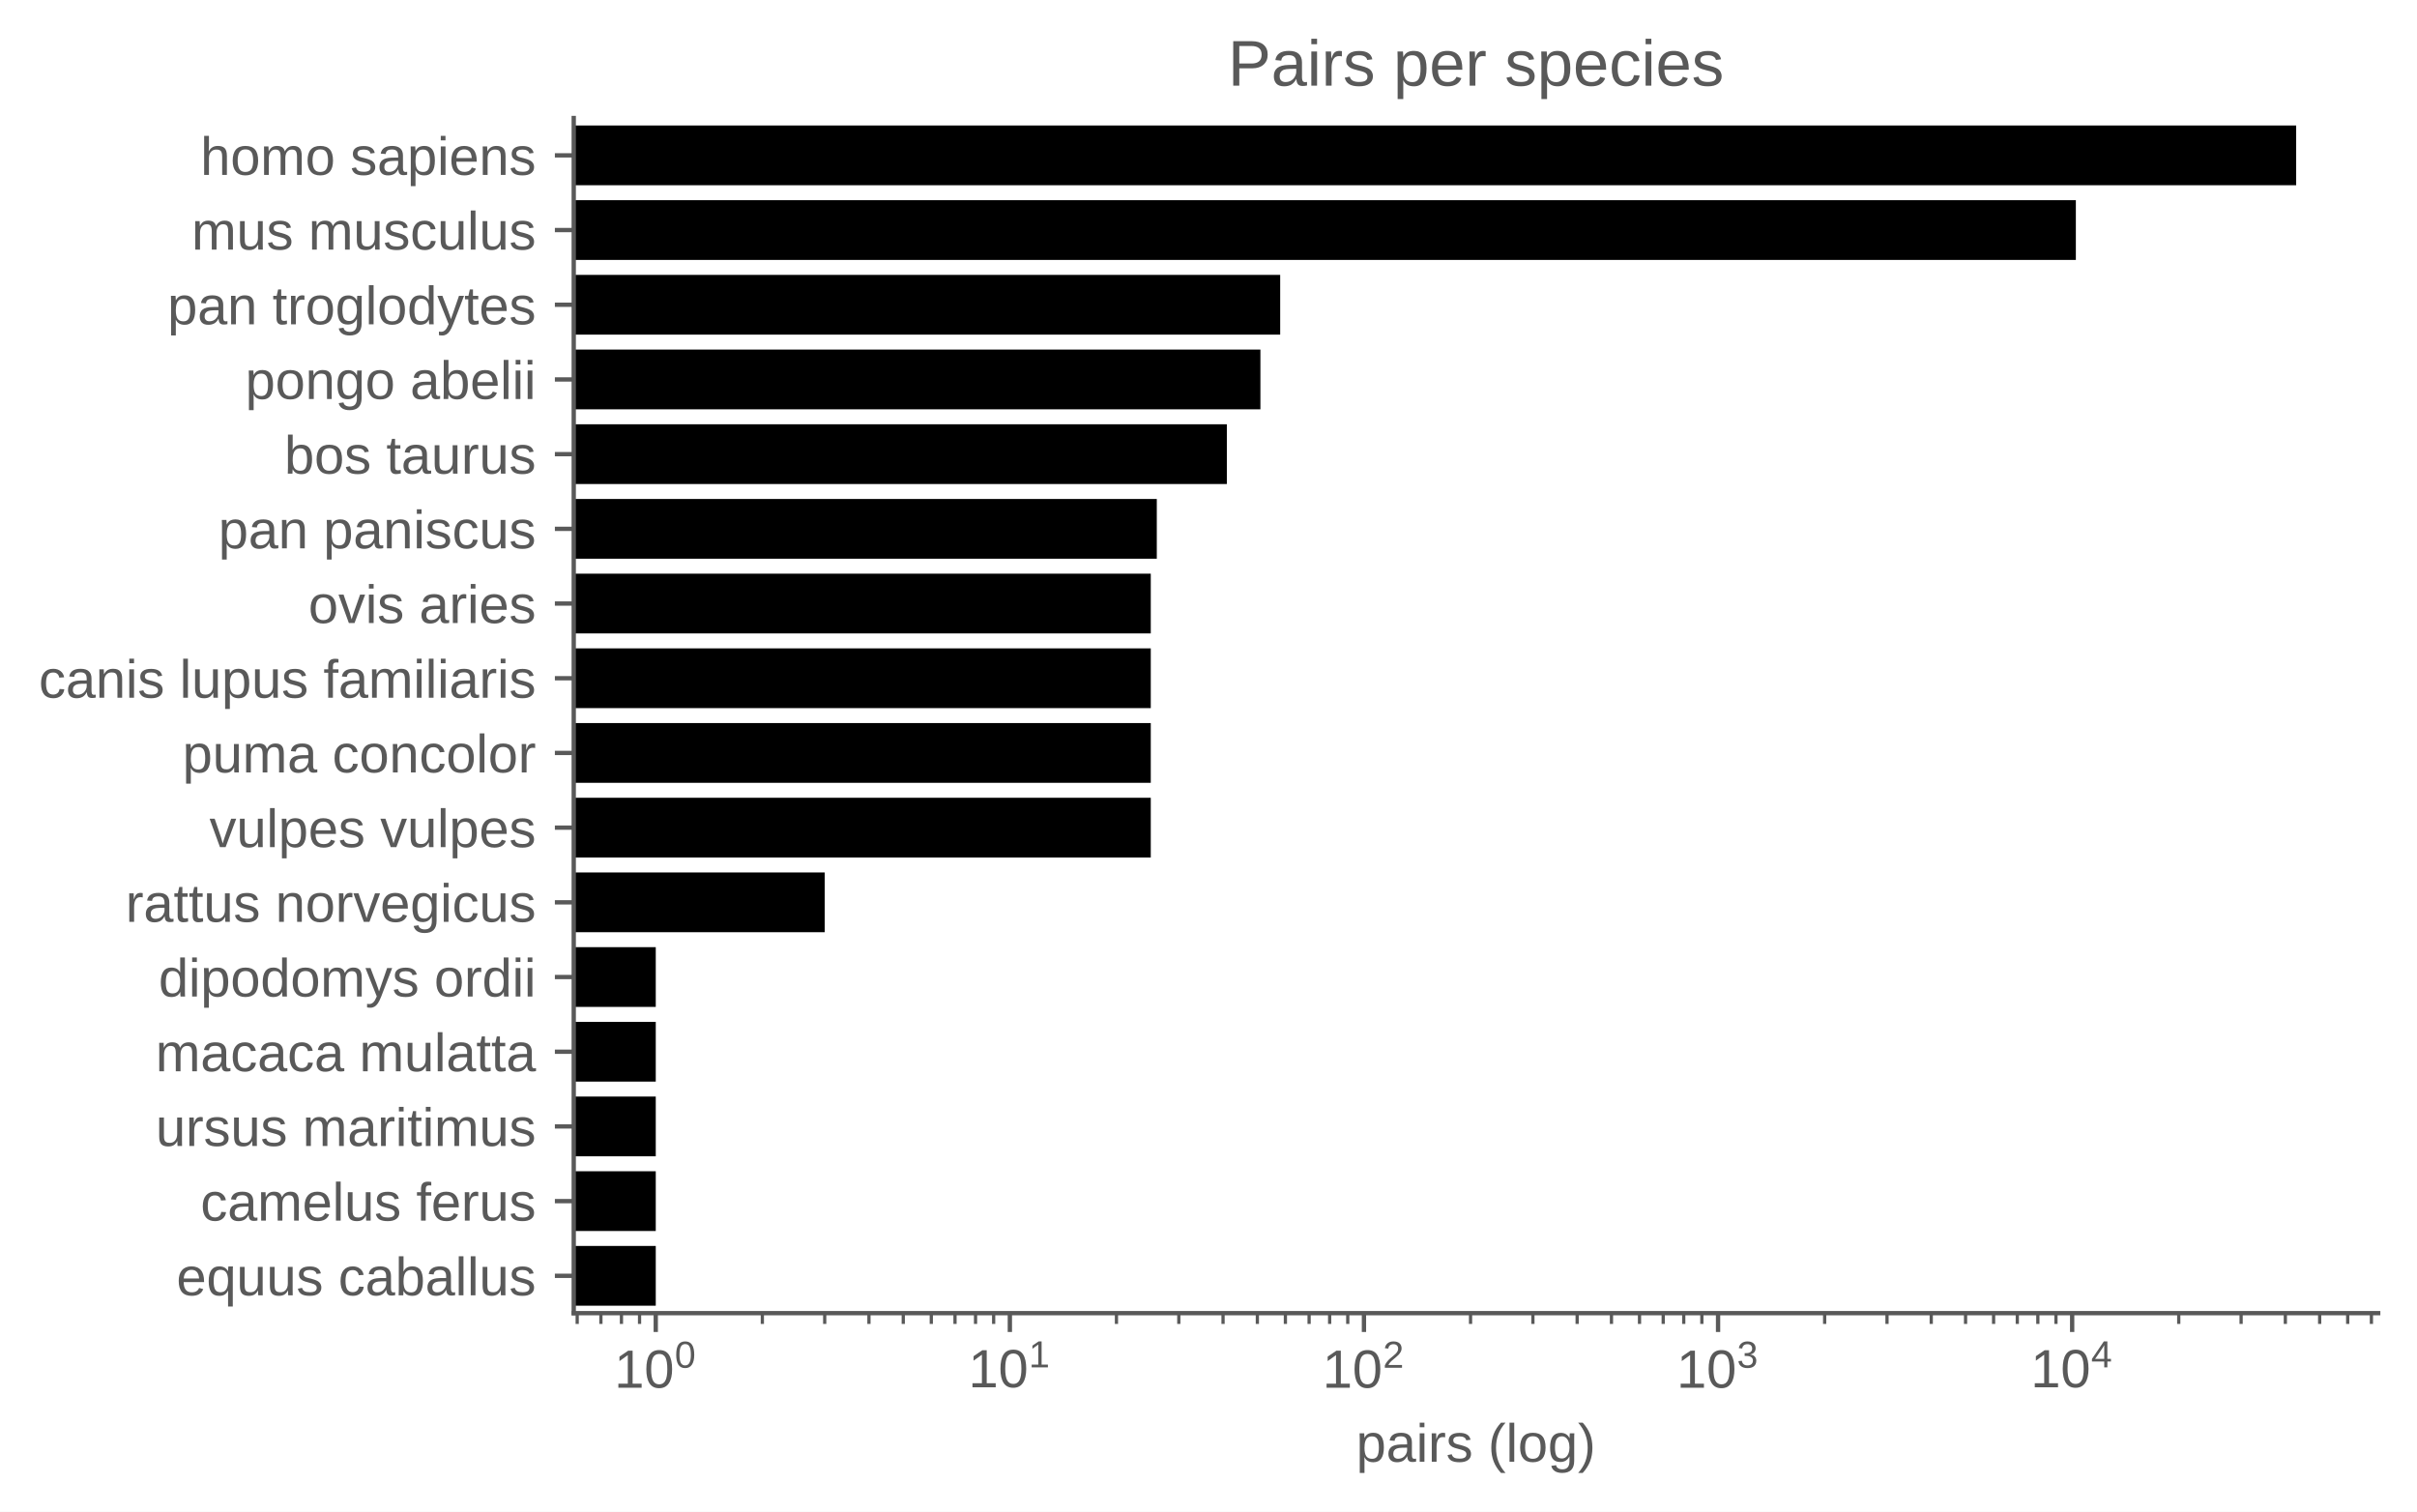
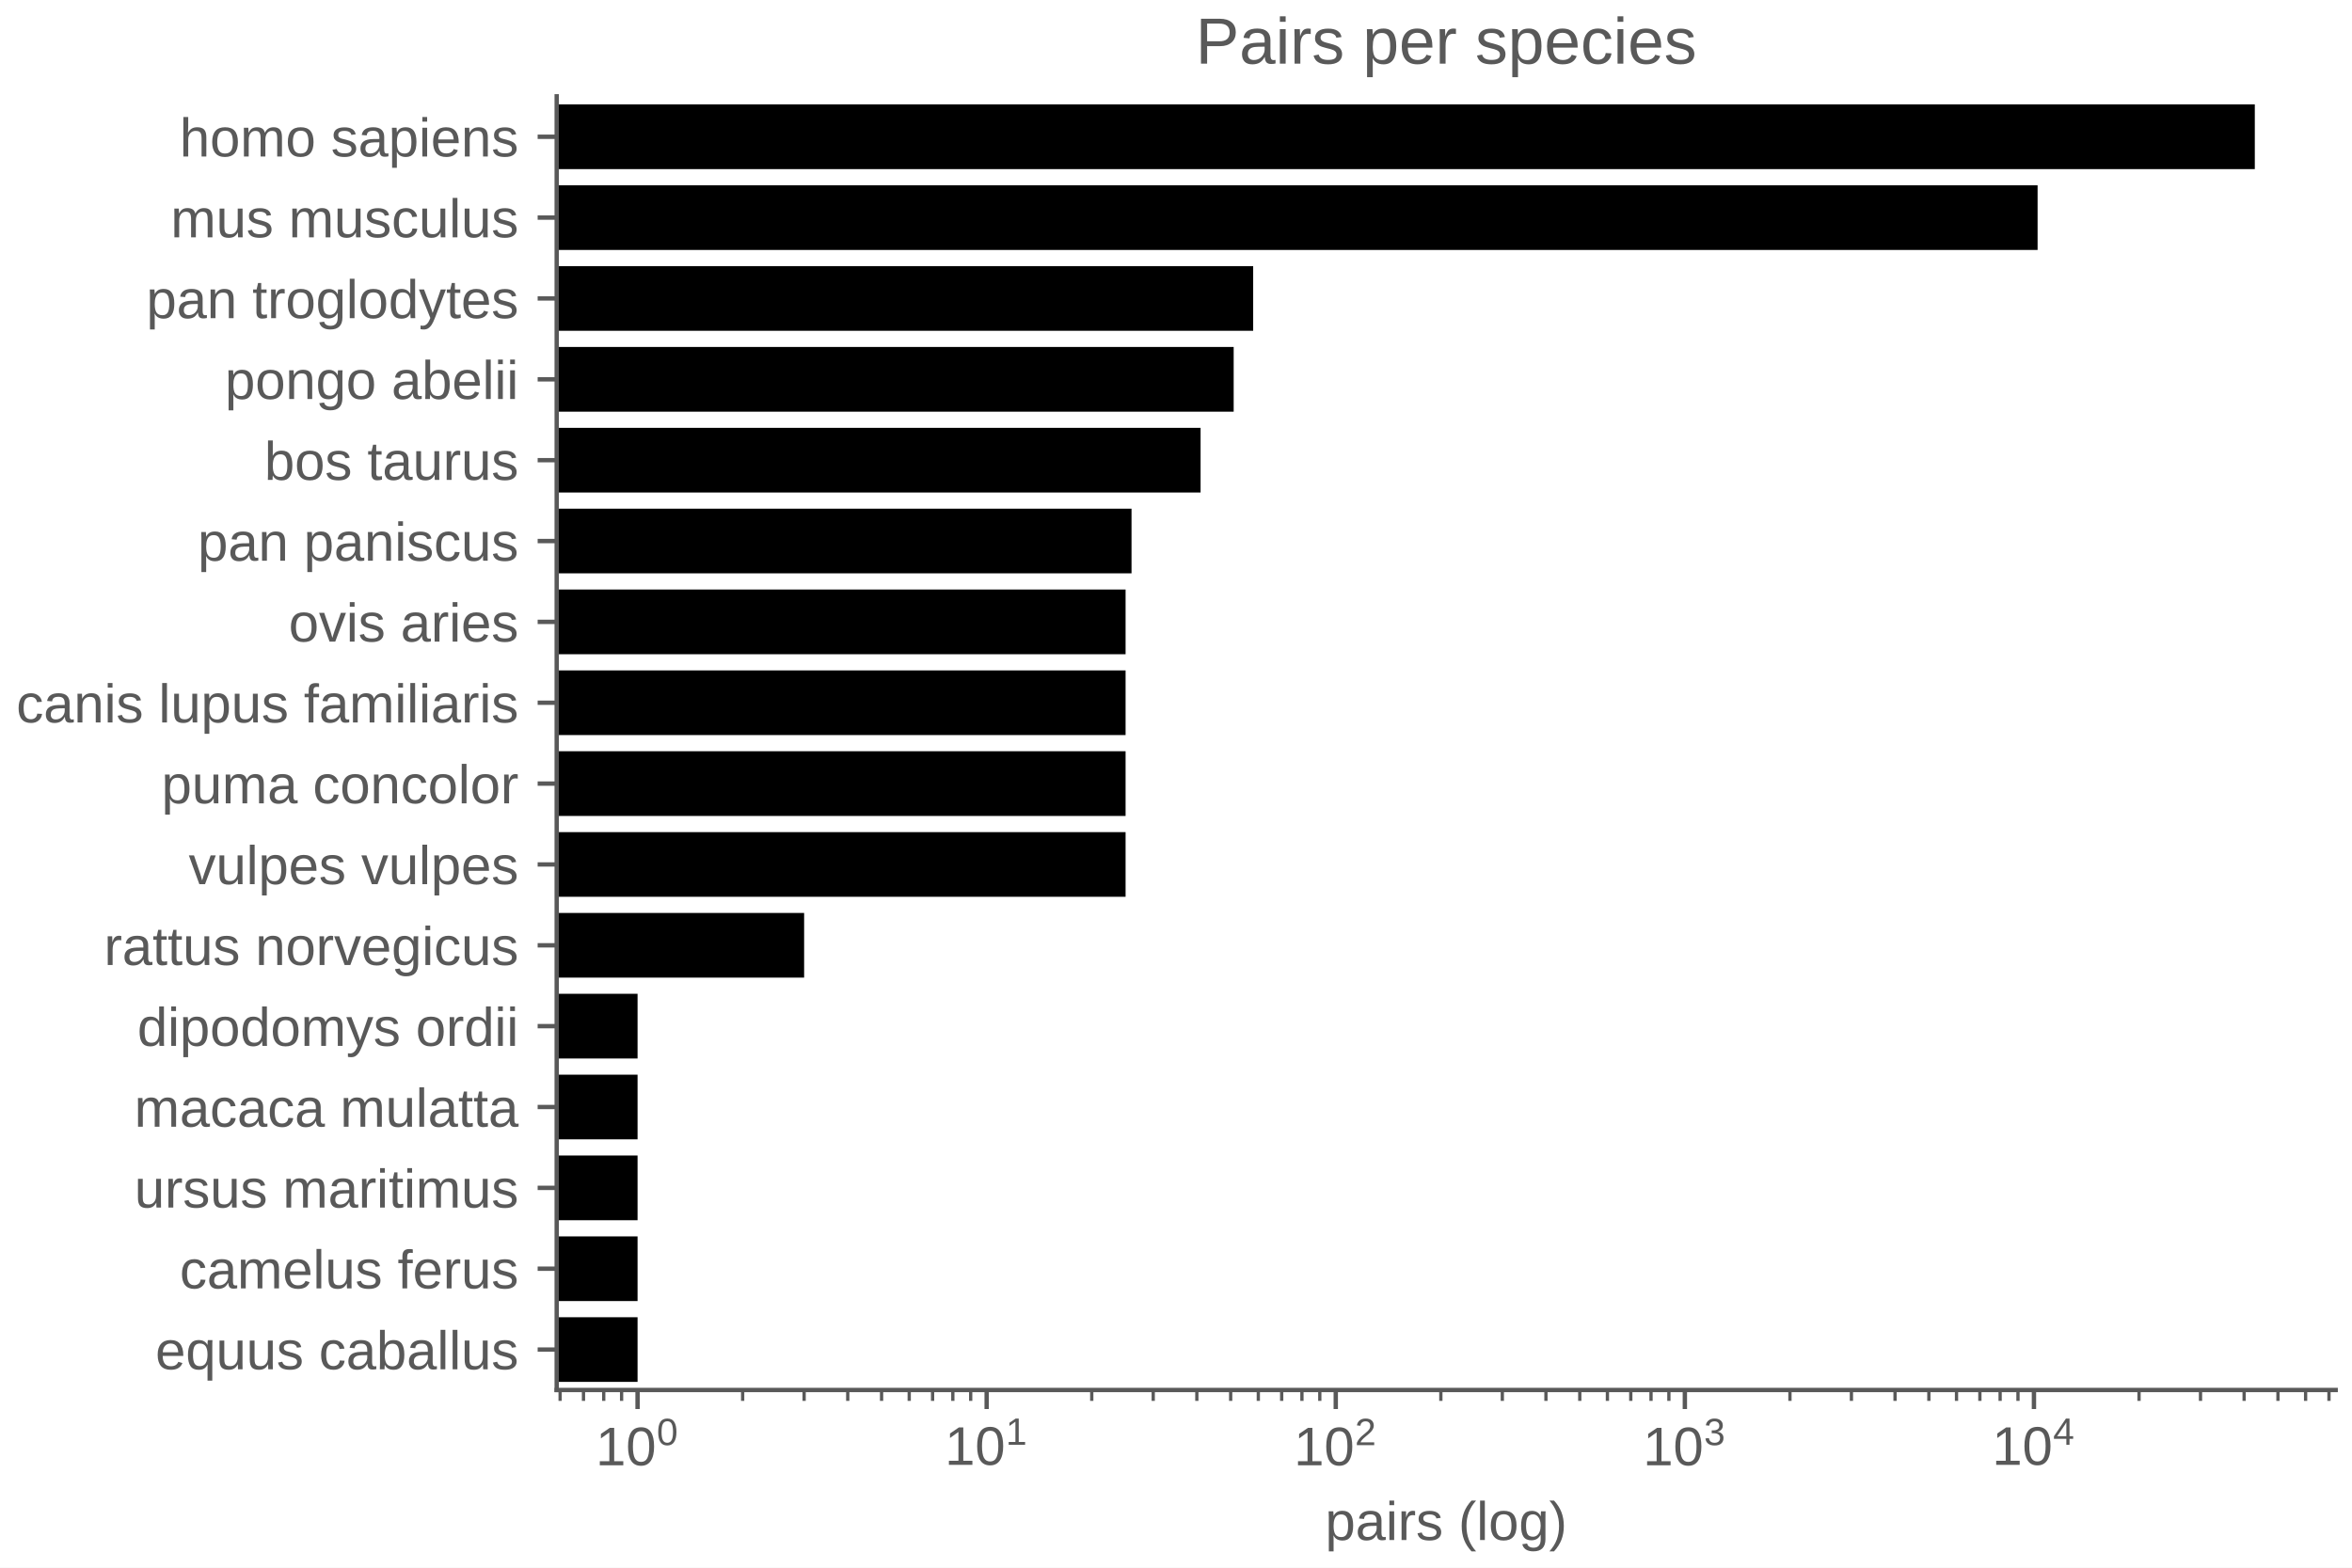
- <svg xmlns="http://www.w3.org/2000/svg" xmlns:xlink="http://www.w3.org/1999/xlink" width="448.452pt" height="280.5pt" viewBox="0 0 448.452 280.5" version="1.1">
+ <svg xmlns="http://www.w3.org/2000/svg" xmlns:xlink="http://www.w3.org/1999/xlink" width="432pt" height="288pt" viewBox="0 0 432 288" version="1.1">
  <defs>
    <style type="text/css">*{stroke-linejoin: round; stroke-linecap: butt}</style>
  </defs>
  <g id="figure_1">
    <g id="patch_1">
-       <path d="M 0 280.5  L 448.452 280.5  L 448.452 0  L 0 0  z " style="fill: #ffffff" />
+       <path d="M 0 288  L 432 288  L 432 0  L 0 0  z " style="fill: #ffffff" />
    </g>
    <g id="axes_1">
      <g id="patch_2">
-         <path d="M 106.452 243.656  L 441.252 243.656  L 441.252 21.896  L 106.452 21.896  z " style="fill: #ffffff" />
+         <path d="M 102.252 255.356  L 429 255.356  L 429 17.696  L 102.252 17.696  z " style="fill: #ffffff" />
      </g>
      <g id="patch_3">
-         <path d="M -65578.306 23.282  L 426.033 23.282  L 426.033 34.37  L -65578.306 34.37  z " clip-path="url(#pcef423e76d)" />
+         <path d="M -64002.767 19.182  L 414.148 19.182  L 414.148 31.065  L -64002.767 31.065  z " clip-path="url(#p8f70ac5b53)" />
      </g>
      <g id="patch_4">
-         <path d="M -65578.306 37.142  L 385.155 37.142  L 385.155 48.23  L -65578.306 48.23  z " clip-path="url(#pcef423e76d)" />
+         <path d="M -64002.767 34.036  L 374.252 34.036  L 374.252 45.919  L -64002.767 45.919  z " clip-path="url(#p8f70ac5b53)" />
      </g>
      <g id="patch_5">
-         <path d="M -65578.306 51.002  L 237.527 51.002  L 237.527 62.09  L -65578.306 62.09  z " clip-path="url(#pcef423e76d)" />
+         <path d="M -64002.767 48.889  L 230.175 48.889  L 230.175 60.772  L -64002.767 60.772  z " clip-path="url(#p8f70ac5b53)" />
      </g>
      <g id="patch_6">
-         <path d="M -65578.306 64.862  L 233.857 64.862  L 233.857 75.95  L -65578.306 75.95  z " clip-path="url(#pcef423e76d)" />
+         <path d="M -64002.767 63.743  L 226.593 63.743  L 226.593 75.626  L -64002.767 75.626  z " clip-path="url(#p8f70ac5b53)" />
      </g>
      <g id="patch_7">
-         <path d="M -65578.306 78.722  L 227.63 78.722  L 227.63 89.81  L -65578.306 89.81  z " clip-path="url(#pcef423e76d)" />
+         <path d="M -64002.767 78.597  L 220.515 78.597  L 220.515 90.48  L -64002.767 90.48  z " clip-path="url(#p8f70ac5b53)" />
      </g>
      <g id="patch_8">
-         <path d="M -65578.306 92.582  L 214.633 92.582  L 214.633 103.67  L -65578.306 103.67  z " clip-path="url(#pcef423e76d)" />
+         <path d="M -64002.767 93.45  L 207.832 93.45  L 207.832 105.333  L -64002.767 105.333  z " clip-path="url(#p8f70ac5b53)" />
      </g>
      <g id="patch_9">
-         <path d="M -65578.306 106.442  L 213.514 106.442  L 213.514 117.53  L -65578.306 117.53  z " clip-path="url(#pcef423e76d)" />
+         <path d="M -64002.767 108.304  L 206.74 108.304  L 206.74 120.187  L -64002.767 120.187  z " clip-path="url(#p8f70ac5b53)" />
      </g>
      <g id="patch_10">
-         <path d="M -65578.306 120.302  L 213.514 120.302  L 213.514 131.39  L -65578.306 131.39  z " clip-path="url(#pcef423e76d)" />
+         <path d="M -64002.767 123.158  L 206.74 123.158  L 206.74 135.041  L -64002.767 135.041  z " clip-path="url(#p8f70ac5b53)" />
      </g>
      <g id="patch_11">
-         <path d="M -65578.306 134.162  L 213.514 134.162  L 213.514 145.25  L -65578.306 145.25  z " clip-path="url(#pcef423e76d)" />
+         <path d="M -64002.767 138.012  L 206.74 138.012  L 206.74 149.895  L -64002.767 149.895  z " clip-path="url(#p8f70ac5b53)" />
      </g>
      <g id="patch_12">
-         <path d="M -65578.306 148.022  L 213.514 148.022  L 213.514 159.11  L -65578.306 159.11  z " clip-path="url(#pcef423e76d)" />
+         <path d="M -64002.767 152.865  L 206.74 152.865  L 206.74 164.748  L -64002.767 164.748  z " clip-path="url(#p8f70ac5b53)" />
      </g>
      <g id="patch_13">
-         <path d="M -65578.306 161.882  L 153.017 161.882  L 153.017 172.97  L -65578.306 172.97  z " clip-path="url(#pcef423e76d)" />
+         <path d="M -64002.767 167.719  L 147.697 167.719  L 147.697 179.602  L -64002.767 179.602  z " clip-path="url(#p8f70ac5b53)" />
      </g>
      <g id="patch_14">
-         <path d="M -65578.306 175.742  L 121.67 175.742  L 121.67 186.83  L -65578.306 186.83  z " clip-path="url(#pcef423e76d)" />
+         <path d="M -64002.767 182.573  L 117.104 182.573  L 117.104 194.456  L -64002.767 194.456  z " clip-path="url(#p8f70ac5b53)" />
      </g>
      <g id="patch_15">
-         <path d="M -65578.306 189.602  L 121.67 189.602  L 121.67 200.69  L -65578.306 200.69  z " clip-path="url(#pcef423e76d)" />
+         <path d="M -64002.767 197.427  L 117.104 197.427  L 117.104 209.309  L -64002.767 209.309  z " clip-path="url(#p8f70ac5b53)" />
      </g>
      <g id="patch_16">
-         <path d="M -65578.306 203.462  L 121.67 203.462  L 121.67 214.55  L -65578.306 214.55  z " clip-path="url(#pcef423e76d)" />
+         <path d="M -64002.767 212.28  L 117.104 212.28  L 117.104 224.163  L -64002.767 224.163  z " clip-path="url(#p8f70ac5b53)" />
      </g>
      <g id="patch_17">
-         <path d="M -65578.306 217.322  L 121.67 217.322  L 121.67 228.41  L -65578.306 228.41  z " clip-path="url(#pcef423e76d)" />
+         <path d="M -64002.767 227.134  L 117.104 227.134  L 117.104 239.017  L -64002.767 239.017  z " clip-path="url(#p8f70ac5b53)" />
      </g>
      <g id="patch_18">
-         <path d="M -65578.306 231.182  L 121.67 231.182  L 121.67 242.27  L -65578.306 242.27  z " clip-path="url(#pcef423e76d)" />
+         <path d="M -64002.767 241.988  L 117.104 241.988  L 117.104 253.871  L -64002.767 253.871  z " clip-path="url(#p8f70ac5b53)" />
      </g>
      <g id="matplotlib.axis_1">
        <g id="xtick_1">
          <g id="line2d_1">
            <defs>
-               <path id="mcba5709e03" d="M 0 0  L 0 3.5  " style="stroke: #595959; stroke-width: 0.8" />
+               <path id="m652c494a12" d="M 0 0  L 0 3.5  " style="stroke: #595959; stroke-width: 0.8" />
            </defs>
            <g>
-               <use xlink:href="#mcba5709e03" x="121.67" y="243.656" style="fill: #595959; stroke: #595959; stroke-width: 0.8" />
+               <use xlink:href="#m652c494a12" x="117.104" y="255.356" style="fill: #595959; stroke: #595959; stroke-width: 0.8" />
            </g>
          </g>
          <g id="text_1">
-             <g style="fill: #595959" transform="translate(113.9697 257.9031)">
+             <g style="fill: #595959" transform="translate(109.404 269.6029)">
              <text>
                <tspan x="0" y="-0.414" style="font-size: 10px; font-family: 'Liberation Sans'; fill: #595959">1</tspan>
                <tspan x="5.562" y="-0.414" style="font-size: 10px; font-family: 'Liberation Sans'; fill: #595959">0</tspan>
                <tspan x="11.215" y="-4.111" style="font-size: 7px; font-family: 'Liberation Sans'; fill: #595959">0</tspan>
              </text>
            </g>
          </g>
        </g>
        <g id="xtick_2">
          <g id="line2d_2">
            <g>
-               <use xlink:href="#mcba5709e03" x="187.37" y="243.656" style="fill: #595959; stroke: #595959; stroke-width: 0.8" />
+               <use xlink:href="#m652c494a12" x="181.224" y="255.356" style="fill: #595959; stroke: #595959; stroke-width: 0.8" />
            </g>
          </g>
          <g id="text_2">
-             <g style="fill: #595959" transform="translate(179.6697 257.9031)">
+             <g style="fill: #595959" transform="translate(173.5239 269.6029)">
              <text>
                <tspan x="0" y="-0.491" style="font-size: 10px; font-family: 'Liberation Sans'; fill: #595959">1</tspan>
                <tspan x="5.562" y="-0.491" style="font-size: 10px; font-family: 'Liberation Sans'; fill: #595959">0</tspan>
                <tspan x="11.215" y="-4.188" style="font-size: 7px; font-family: 'Liberation Sans'; fill: #595959">1</tspan>
              </text>
            </g>
          </g>
        </g>
        <g id="xtick_3">
          <g id="line2d_3">
            <g>
-               <use xlink:href="#mcba5709e03" x="253.07" y="243.656" style="fill: #595959; stroke: #595959; stroke-width: 0.8" />
+               <use xlink:href="#m652c494a12" x="245.344" y="255.356" style="fill: #595959; stroke: #595959; stroke-width: 0.8" />
            </g>
          </g>
          <g id="text_3">
-             <g style="fill: #595959" transform="translate(245.3697 257.9031)">
+             <g style="fill: #595959" transform="translate(237.6437 269.6029)">
              <text>
                <tspan x="0" y="-0.414" style="font-size: 10px; font-family: 'Liberation Sans'; fill: #595959">1</tspan>
                <tspan x="5.562" y="-0.414" style="font-size: 10px; font-family: 'Liberation Sans'; fill: #595959">0</tspan>
                <tspan x="11.215" y="-4.111" style="font-size: 7px; font-family: 'Liberation Sans'; fill: #595959">2</tspan>
              </text>
            </g>
          </g>
        </g>
        <g id="xtick_4">
          <g id="line2d_4">
            <g>
-               <use xlink:href="#mcba5709e03" x="318.77" y="243.656" style="fill: #595959; stroke: #595959; stroke-width: 0.8" />
+               <use xlink:href="#m652c494a12" x="309.464" y="255.356" style="fill: #595959; stroke: #595959; stroke-width: 0.8" />
            </g>
          </g>
          <g id="text_4">
-             <g style="fill: #595959" transform="translate(311.0697 257.9031)">
+             <g style="fill: #595959" transform="translate(301.7636 269.6029)">
              <text>
                <tspan x="0" y="-0.414" style="font-size: 10px; font-family: 'Liberation Sans'; fill: #595959">1</tspan>
                <tspan x="5.562" y="-0.414" style="font-size: 10px; font-family: 'Liberation Sans'; fill: #595959">0</tspan>
                <tspan x="11.215" y="-4.111" style="font-size: 7px; font-family: 'Liberation Sans'; fill: #595959">3</tspan>
              </text>
            </g>
          </g>
        </g>
        <g id="xtick_5">
          <g id="line2d_5">
            <g>
-               <use xlink:href="#mcba5709e03" x="384.47" y="243.656" style="fill: #595959; stroke: #595959; stroke-width: 0.8" />
+               <use xlink:href="#m652c494a12" x="373.583" y="255.356" style="fill: #595959; stroke: #595959; stroke-width: 0.8" />
            </g>
          </g>
          <g id="text_5">
-             <g style="fill: #595959" transform="translate(376.7696 257.9031)">
+             <g style="fill: #595959" transform="translate(365.8835 269.6029)">
              <text>
                <tspan x="0" y="-0.491" style="font-size: 10px; font-family: 'Liberation Sans'; fill: #595959">1</tspan>
                <tspan x="5.562" y="-0.491" style="font-size: 10px; font-family: 'Liberation Sans'; fill: #595959">0</tspan>
                <tspan x="11.215" y="-4.188" style="font-size: 7px; font-family: 'Liberation Sans'; fill: #595959">4</tspan>
              </text>
            </g>
          </g>
        </g>
        <g id="xtick_6">
          <g id="line2d_6">
            <defs>
-               <path id="mf1a67b11ba" d="M 0 0  L 0 2  " style="stroke: #595959; stroke-width: 0.6" />
+               <path id="mabda135776" d="M 0 0  L 0 2  " style="stroke: #595959; stroke-width: 0.6" />
            </defs>
            <g>
-               <use xlink:href="#mf1a67b11ba" x="107.094" y="243.656" style="fill: #595959; stroke: #595959; stroke-width: 0.6" />
+               <use xlink:href="#mabda135776" x="102.879" y="255.356" style="fill: #595959; stroke: #595959; stroke-width: 0.6" />
            </g>
          </g>
        </g>
        <g id="xtick_7">
          <g id="line2d_7">
            <g>
-               <use xlink:href="#mf1a67b11ba" x="111.493" y="243.656" style="fill: #595959; stroke: #595959; stroke-width: 0.6" />
+               <use xlink:href="#mabda135776" x="107.172" y="255.356" style="fill: #595959; stroke: #595959; stroke-width: 0.6" />
            </g>
          </g>
        </g>
        <g id="xtick_8">
          <g id="line2d_8">
            <g>
-               <use xlink:href="#mf1a67b11ba" x="115.303" y="243.656" style="fill: #595959; stroke: #595959; stroke-width: 0.6" />
+               <use xlink:href="#mabda135776" x="110.89" y="255.356" style="fill: #595959; stroke: #595959; stroke-width: 0.6" />
            </g>
          </g>
        </g>
        <g id="xtick_9">
          <g id="line2d_9">
            <g>
-               <use xlink:href="#mf1a67b11ba" x="118.663" y="243.656" style="fill: #595959; stroke: #595959; stroke-width: 0.6" />
+               <use xlink:href="#mabda135776" x="114.17" y="255.356" style="fill: #595959; stroke: #595959; stroke-width: 0.6" />
            </g>
          </g>
        </g>
        <g id="xtick_10">
          <g id="line2d_10">
            <g>
-               <use xlink:href="#mf1a67b11ba" x="141.447" y="243.656" style="fill: #595959; stroke: #595959; stroke-width: 0.6" />
+               <use xlink:href="#mabda135776" x="136.406" y="255.356" style="fill: #595959; stroke: #595959; stroke-width: 0.6" />
            </g>
          </g>
        </g>
        <g id="xtick_11">
          <g id="line2d_11">
            <g>
-               <use xlink:href="#mf1a67b11ba" x="153.017" y="243.656" style="fill: #595959; stroke: #595959; stroke-width: 0.6" />
+               <use xlink:href="#mabda135776" x="147.697" y="255.356" style="fill: #595959; stroke: #595959; stroke-width: 0.6" />
            </g>
          </g>
        </g>
        <g id="xtick_12">
          <g id="line2d_12">
            <g>
-               <use xlink:href="#mf1a67b11ba" x="161.225" y="243.656" style="fill: #595959; stroke: #595959; stroke-width: 0.6" />
+               <use xlink:href="#mabda135776" x="155.708" y="255.356" style="fill: #595959; stroke: #595959; stroke-width: 0.6" />
            </g>
          </g>
        </g>
        <g id="xtick_13">
          <g id="line2d_13">
            <g>
-               <use xlink:href="#mf1a67b11ba" x="167.592" y="243.656" style="fill: #595959; stroke: #595959; stroke-width: 0.6" />
+               <use xlink:href="#mabda135776" x="161.922" y="255.356" style="fill: #595959; stroke: #595959; stroke-width: 0.6" />
            </g>
          </g>
        </g>
        <g id="xtick_14">
          <g id="line2d_14">
            <g>
-               <use xlink:href="#mf1a67b11ba" x="172.794" y="243.656" style="fill: #595959; stroke: #595959; stroke-width: 0.6" />
+               <use xlink:href="#mabda135776" x="166.999" y="255.356" style="fill: #595959; stroke: #595959; stroke-width: 0.6" />
            </g>
          </g>
        </g>
        <g id="xtick_15">
          <g id="line2d_15">
            <g>
-               <use xlink:href="#mf1a67b11ba" x="177.193" y="243.656" style="fill: #595959; stroke: #595959; stroke-width: 0.6" />
+               <use xlink:href="#mabda135776" x="171.292" y="255.356" style="fill: #595959; stroke: #595959; stroke-width: 0.6" />
            </g>
          </g>
        </g>
        <g id="xtick_16">
          <g id="line2d_16">
            <g>
-               <use xlink:href="#mf1a67b11ba" x="181.003" y="243.656" style="fill: #595959; stroke: #595959; stroke-width: 0.6" />
+               <use xlink:href="#mabda135776" x="175.01" y="255.356" style="fill: #595959; stroke: #595959; stroke-width: 0.6" />
            </g>
          </g>
        </g>
        <g id="xtick_17">
          <g id="line2d_17">
            <g>
-               <use xlink:href="#mf1a67b11ba" x="184.363" y="243.656" style="fill: #595959; stroke: #595959; stroke-width: 0.6" />
+               <use xlink:href="#mabda135776" x="178.29" y="255.356" style="fill: #595959; stroke: #595959; stroke-width: 0.6" />
            </g>
          </g>
        </g>
        <g id="xtick_18">
          <g id="line2d_18">
            <g>
-               <use xlink:href="#mf1a67b11ba" x="207.147" y="243.656" style="fill: #595959; stroke: #595959; stroke-width: 0.6" />
+               <use xlink:href="#mabda135776" x="200.526" y="255.356" style="fill: #595959; stroke: #595959; stroke-width: 0.6" />
            </g>
          </g>
        </g>
        <g id="xtick_19">
          <g id="line2d_19">
            <g>
-               <use xlink:href="#mf1a67b11ba" x="218.717" y="243.656" style="fill: #595959; stroke: #595959; stroke-width: 0.6" />
+               <use xlink:href="#mabda135776" x="211.817" y="255.356" style="fill: #595959; stroke: #595959; stroke-width: 0.6" />
            </g>
          </g>
        </g>
        <g id="xtick_20">
          <g id="line2d_20">
            <g>
-               <use xlink:href="#mf1a67b11ba" x="226.925" y="243.656" style="fill: #595959; stroke: #595959; stroke-width: 0.6" />
+               <use xlink:href="#mabda135776" x="219.828" y="255.356" style="fill: #595959; stroke: #595959; stroke-width: 0.6" />
            </g>
          </g>
        </g>
        <g id="xtick_21">
          <g id="line2d_21">
            <g>
-               <use xlink:href="#mf1a67b11ba" x="233.292" y="243.656" style="fill: #595959; stroke: #595959; stroke-width: 0.6" />
+               <use xlink:href="#mabda135776" x="226.042" y="255.356" style="fill: #595959; stroke: #595959; stroke-width: 0.6" />
            </g>
          </g>
        </g>
        <g id="xtick_22">
          <g id="line2d_22">
            <g>
-               <use xlink:href="#mf1a67b11ba" x="238.494" y="243.656" style="fill: #595959; stroke: #595959; stroke-width: 0.6" />
+               <use xlink:href="#mabda135776" x="231.119" y="255.356" style="fill: #595959; stroke: #595959; stroke-width: 0.6" />
            </g>
          </g>
        </g>
        <g id="xtick_23">
          <g id="line2d_23">
            <g>
-               <use xlink:href="#mf1a67b11ba" x="242.893" y="243.656" style="fill: #595959; stroke: #595959; stroke-width: 0.6" />
+               <use xlink:href="#mabda135776" x="235.411" y="255.356" style="fill: #595959; stroke: #595959; stroke-width: 0.6" />
            </g>
          </g>
        </g>
        <g id="xtick_24">
          <g id="line2d_24">
            <g>
-               <use xlink:href="#mf1a67b11ba" x="246.703" y="243.656" style="fill: #595959; stroke: #595959; stroke-width: 0.6" />
+               <use xlink:href="#mabda135776" x="239.13" y="255.356" style="fill: #595959; stroke: #595959; stroke-width: 0.6" />
            </g>
          </g>
        </g>
        <g id="xtick_25">
          <g id="line2d_25">
            <g>
-               <use xlink:href="#mf1a67b11ba" x="250.063" y="243.656" style="fill: #595959; stroke: #595959; stroke-width: 0.6" />
+               <use xlink:href="#mabda135776" x="242.41" y="255.356" style="fill: #595959; stroke: #595959; stroke-width: 0.6" />
            </g>
          </g>
        </g>
        <g id="xtick_26">
          <g id="line2d_26">
            <g>
-               <use xlink:href="#mf1a67b11ba" x="272.847" y="243.656" style="fill: #595959; stroke: #595959; stroke-width: 0.6" />
+               <use xlink:href="#mabda135776" x="264.646" y="255.356" style="fill: #595959; stroke: #595959; stroke-width: 0.6" />
            </g>
          </g>
        </g>
        <g id="xtick_27">
          <g id="line2d_27">
            <g>
-               <use xlink:href="#mf1a67b11ba" x="284.417" y="243.656" style="fill: #595959; stroke: #595959; stroke-width: 0.6" />
+               <use xlink:href="#mabda135776" x="275.937" y="255.356" style="fill: #595959; stroke: #595959; stroke-width: 0.6" />
            </g>
          </g>
        </g>
        <g id="xtick_28">
          <g id="line2d_28">
            <g>
-               <use xlink:href="#mf1a67b11ba" x="292.625" y="243.656" style="fill: #595959; stroke: #595959; stroke-width: 0.6" />
+               <use xlink:href="#mabda135776" x="283.948" y="255.356" style="fill: #595959; stroke: #595959; stroke-width: 0.6" />
            </g>
          </g>
        </g>
        <g id="xtick_29">
          <g id="line2d_29">
            <g>
-               <use xlink:href="#mf1a67b11ba" x="298.992" y="243.656" style="fill: #595959; stroke: #595959; stroke-width: 0.6" />
+               <use xlink:href="#mabda135776" x="290.162" y="255.356" style="fill: #595959; stroke: #595959; stroke-width: 0.6" />
            </g>
          </g>
        </g>
        <g id="xtick_30">
          <g id="line2d_30">
            <g>
-               <use xlink:href="#mf1a67b11ba" x="304.194" y="243.656" style="fill: #595959; stroke: #595959; stroke-width: 0.6" />
+               <use xlink:href="#mabda135776" x="295.239" y="255.356" style="fill: #595959; stroke: #595959; stroke-width: 0.6" />
            </g>
          </g>
        </g>
        <g id="xtick_31">
          <g id="line2d_31">
            <g>
-               <use xlink:href="#mf1a67b11ba" x="308.593" y="243.656" style="fill: #595959; stroke: #595959; stroke-width: 0.6" />
+               <use xlink:href="#mabda135776" x="299.531" y="255.356" style="fill: #595959; stroke: #595959; stroke-width: 0.6" />
            </g>
          </g>
        </g>
        <g id="xtick_32">
          <g id="line2d_32">
            <g>
-               <use xlink:href="#mf1a67b11ba" x="312.403" y="243.656" style="fill: #595959; stroke: #595959; stroke-width: 0.6" />
+               <use xlink:href="#mabda135776" x="303.25" y="255.356" style="fill: #595959; stroke: #595959; stroke-width: 0.6" />
            </g>
          </g>
        </g>
        <g id="xtick_33">
          <g id="line2d_33">
            <g>
-               <use xlink:href="#mf1a67b11ba" x="315.763" y="243.656" style="fill: #595959; stroke: #595959; stroke-width: 0.6" />
+               <use xlink:href="#mabda135776" x="306.53" y="255.356" style="fill: #595959; stroke: #595959; stroke-width: 0.6" />
            </g>
          </g>
        </g>
        <g id="xtick_34">
          <g id="line2d_34">
            <g>
-               <use xlink:href="#mf1a67b11ba" x="338.547" y="243.656" style="fill: #595959; stroke: #595959; stroke-width: 0.6" />
+               <use xlink:href="#mabda135776" x="328.766" y="255.356" style="fill: #595959; stroke: #595959; stroke-width: 0.6" />
            </g>
          </g>
        </g>
        <g id="xtick_35">
          <g id="line2d_35">
            <g>
-               <use xlink:href="#mf1a67b11ba" x="350.117" y="243.656" style="fill: #595959; stroke: #595959; stroke-width: 0.6" />
+               <use xlink:href="#mabda135776" x="340.057" y="255.356" style="fill: #595959; stroke: #595959; stroke-width: 0.6" />
            </g>
          </g>
        </g>
        <g id="xtick_36">
          <g id="line2d_36">
            <g>
-               <use xlink:href="#mf1a67b11ba" x="358.325" y="243.656" style="fill: #595959; stroke: #595959; stroke-width: 0.6" />
+               <use xlink:href="#mabda135776" x="348.068" y="255.356" style="fill: #595959; stroke: #595959; stroke-width: 0.6" />
            </g>
          </g>
        </g>
        <g id="xtick_37">
          <g id="line2d_37">
            <g>
-               <use xlink:href="#mf1a67b11ba" x="364.692" y="243.656" style="fill: #595959; stroke: #595959; stroke-width: 0.6" />
+               <use xlink:href="#mabda135776" x="354.281" y="255.356" style="fill: #595959; stroke: #595959; stroke-width: 0.6" />
            </g>
          </g>
        </g>
        <g id="xtick_38">
          <g id="line2d_38">
            <g>
-               <use xlink:href="#mf1a67b11ba" x="369.894" y="243.656" style="fill: #595959; stroke: #595959; stroke-width: 0.6" />
+               <use xlink:href="#mabda135776" x="359.359" y="255.356" style="fill: #595959; stroke: #595959; stroke-width: 0.6" />
            </g>
          </g>
        </g>
        <g id="xtick_39">
          <g id="line2d_39">
            <g>
-               <use xlink:href="#mf1a67b11ba" x="374.293" y="243.656" style="fill: #595959; stroke: #595959; stroke-width: 0.6" />
+               <use xlink:href="#mabda135776" x="363.651" y="255.356" style="fill: #595959; stroke: #595959; stroke-width: 0.6" />
            </g>
          </g>
        </g>
        <g id="xtick_40">
          <g id="line2d_40">
            <g>
-               <use xlink:href="#mf1a67b11ba" x="378.103" y="243.656" style="fill: #595959; stroke: #595959; stroke-width: 0.6" />
+               <use xlink:href="#mabda135776" x="367.37" y="255.356" style="fill: #595959; stroke: #595959; stroke-width: 0.6" />
            </g>
          </g>
        </g>
        <g id="xtick_41">
          <g id="line2d_41">
            <g>
-               <use xlink:href="#mf1a67b11ba" x="381.463" y="243.656" style="fill: #595959; stroke: #595959; stroke-width: 0.6" />
+               <use xlink:href="#mabda135776" x="370.65" y="255.356" style="fill: #595959; stroke: #595959; stroke-width: 0.6" />
            </g>
          </g>
        </g>
        <g id="xtick_42">
          <g id="line2d_42">
            <g>
-               <use xlink:href="#mf1a67b11ba" x="404.247" y="243.656" style="fill: #595959; stroke: #595959; stroke-width: 0.6" />
+               <use xlink:href="#mabda135776" x="392.885" y="255.356" style="fill: #595959; stroke: #595959; stroke-width: 0.6" />
            </g>
          </g>
        </g>
        <g id="xtick_43">
          <g id="line2d_43">
            <g>
-               <use xlink:href="#mf1a67b11ba" x="415.817" y="243.656" style="fill: #595959; stroke: #595959; stroke-width: 0.6" />
+               <use xlink:href="#mabda135776" x="404.176" y="255.356" style="fill: #595959; stroke: #595959; stroke-width: 0.6" />
            </g>
          </g>
        </g>
        <g id="xtick_44">
          <g id="line2d_44">
            <g>
-               <use xlink:href="#mf1a67b11ba" x="424.025" y="243.656" style="fill: #595959; stroke: #595959; stroke-width: 0.6" />
+               <use xlink:href="#mabda135776" x="412.187" y="255.356" style="fill: #595959; stroke: #595959; stroke-width: 0.6" />
            </g>
          </g>
        </g>
        <g id="xtick_45">
          <g id="line2d_45">
            <g>
-               <use xlink:href="#mf1a67b11ba" x="430.392" y="243.656" style="fill: #595959; stroke: #595959; stroke-width: 0.6" />
+               <use xlink:href="#mabda135776" x="418.401" y="255.356" style="fill: #595959; stroke: #595959; stroke-width: 0.6" />
            </g>
          </g>
        </g>
        <g id="xtick_46">
          <g id="line2d_46">
            <g>
-               <use xlink:href="#mf1a67b11ba" x="435.594" y="243.656" style="fill: #595959; stroke: #595959; stroke-width: 0.6" />
+               <use xlink:href="#mabda135776" x="423.478" y="255.356" style="fill: #595959; stroke: #595959; stroke-width: 0.6" />
            </g>
          </g>
        </g>
        <g id="xtick_47">
          <g id="line2d_47">
            <g>
-               <use xlink:href="#mf1a67b11ba" x="439.993" y="243.656" style="fill: #595959; stroke: #595959; stroke-width: 0.6" />
+               <use xlink:href="#mabda135776" x="427.771" y="255.356" style="fill: #595959; stroke: #595959; stroke-width: 0.6" />
            </g>
          </g>
        </g>
        <g id="text_6">
-           <text style="font-size: 10px; font-family: 'Liberation Sans'; text-anchor: middle; fill: #595959" x="273.852" y="271.225" transform="rotate(-0 273.8516 271.225)">pairs (log)</text>
+           <text style="font-size: 10px; font-family: 'Liberation Sans'; text-anchor: middle; fill: #595959" x="265.626" y="282.925" transform="rotate(-0 265.6258 282.9248)">pairs (log)</text>
        </g>
      </g>
      <g id="matplotlib.axis_2">
        <g id="ytick_1">
          <g id="line2d_48">
            <defs>
-               <path id="m1c9477ed0d" d="M 0 0  L -3.5 0  " style="stroke: #595959; stroke-width: 0.8" />
+               <path id="m972193227b" d="M 0 0  L -3.5 0  " style="stroke: #595959; stroke-width: 0.8" />
            </defs>
            <g>
-               <use xlink:href="#m1c9477ed0d" x="106.452" y="28.826" style="fill: #595959; stroke: #595959; stroke-width: 0.8" />
+               <use xlink:href="#m972193227b" x="102.252" y="25.123" style="fill: #595959; stroke: #595959; stroke-width: 0.8" />
            </g>
          </g>
          <g id="text_7">
-             <text style="font-size: 10px; font-family: 'Liberation Sans'; text-anchor: end; fill: #595959" x="99.452" y="32.45" transform="rotate(-0 99.45156 32.44969)">homo sapiens</text>
+             <text style="font-size: 10px; font-family: 'Liberation Sans'; text-anchor: end; fill: #595959" x="95.252" y="28.747" transform="rotate(-0 95.2518 28.74679)">homo sapiens</text>
          </g>
        </g>
        <g id="ytick_2">
          <g id="line2d_49">
            <g>
-               <use xlink:href="#m1c9477ed0d" x="106.452" y="42.686" style="fill: #595959; stroke: #595959; stroke-width: 0.8" />
+               <use xlink:href="#m972193227b" x="102.252" y="39.977" style="fill: #595959; stroke: #595959; stroke-width: 0.8" />
            </g>
          </g>
          <g id="text_8">
-             <text style="font-size: 10px; font-family: 'Liberation Sans'; text-anchor: end; fill: #595959" x="99.452" y="46.31" transform="rotate(-0 99.45156 46.30969)">mus musculus</text>
+             <text style="font-size: 10px; font-family: 'Liberation Sans'; text-anchor: end; fill: #595959" x="95.252" y="43.601" transform="rotate(-0 95.2518 43.60051)">mus musculus</text>
          </g>
        </g>
        <g id="ytick_3">
          <g id="line2d_50">
            <g>
-               <use xlink:href="#m1c9477ed0d" x="106.452" y="56.546" style="fill: #595959; stroke: #595959; stroke-width: 0.8" />
+               <use xlink:href="#m972193227b" x="102.252" y="54.831" style="fill: #595959; stroke: #595959; stroke-width: 0.8" />
            </g>
          </g>
          <g id="text_9">
-             <text style="font-size: 10px; font-family: 'Liberation Sans'; text-anchor: end; fill: #595959" x="99.452" y="60.17" transform="rotate(-0 99.45156 60.16969)">pan troglodytes</text>
+             <text style="font-size: 10px; font-family: 'Liberation Sans'; text-anchor: end; fill: #595959" x="95.252" y="58.454" transform="rotate(-0 95.2518 58.45423)">pan troglodytes</text>
          </g>
        </g>
        <g id="ytick_4">
          <g id="line2d_51">
            <g>
-               <use xlink:href="#m1c9477ed0d" x="106.452" y="70.406" style="fill: #595959; stroke: #595959; stroke-width: 0.8" />
+               <use xlink:href="#m972193227b" x="102.252" y="69.685" style="fill: #595959; stroke: #595959; stroke-width: 0.8" />
            </g>
          </g>
          <g id="text_10">
-             <text style="font-size: 10px; font-family: 'Liberation Sans'; text-anchor: end; fill: #595959" x="99.452" y="74.03" transform="rotate(-0 99.45156 74.02969)">pongo abelii</text>
+             <text style="font-size: 10px; font-family: 'Liberation Sans'; text-anchor: end; fill: #595959" x="95.252" y="73.308" transform="rotate(-0 95.2518 73.30795)">pongo abelii</text>
          </g>
        </g>
        <g id="ytick_5">
          <g id="line2d_52">
            <g>
-               <use xlink:href="#m1c9477ed0d" x="106.452" y="84.266" style="fill: #595959; stroke: #595959; stroke-width: 0.8" />
+               <use xlink:href="#m972193227b" x="102.252" y="84.538" style="fill: #595959; stroke: #595959; stroke-width: 0.8" />
            </g>
          </g>
          <g id="text_11">
-             <text style="font-size: 10px; font-family: 'Liberation Sans'; text-anchor: end; fill: #595959" x="99.452" y="87.89" transform="rotate(-0 99.45156 87.88969)">bos taurus</text>
+             <text style="font-size: 10px; font-family: 'Liberation Sans'; text-anchor: end; fill: #595959" x="95.252" y="88.162" transform="rotate(-0 95.2518 88.16167)">bos taurus</text>
          </g>
        </g>
        <g id="ytick_6">
          <g id="line2d_53">
            <g>
-               <use xlink:href="#m1c9477ed0d" x="106.452" y="98.126" style="fill: #595959; stroke: #595959; stroke-width: 0.8" />
+               <use xlink:href="#m972193227b" x="102.252" y="99.392" style="fill: #595959; stroke: #595959; stroke-width: 0.8" />
            </g>
          </g>
          <g id="text_12">
-             <text style="font-size: 10px; font-family: 'Liberation Sans'; text-anchor: end; fill: #595959" x="99.452" y="101.75" transform="rotate(-0 99.45156 101.7497)">pan paniscus</text>
+             <text style="font-size: 10px; font-family: 'Liberation Sans'; text-anchor: end; fill: #595959" x="95.252" y="103.015" transform="rotate(-0 95.2518 103.0154)">pan paniscus</text>
          </g>
        </g>
        <g id="ytick_7">
          <g id="line2d_54">
            <g>
-               <use xlink:href="#m1c9477ed0d" x="106.452" y="111.986" style="fill: #595959; stroke: #595959; stroke-width: 0.8" />
+               <use xlink:href="#m972193227b" x="102.252" y="114.246" style="fill: #595959; stroke: #595959; stroke-width: 0.8" />
            </g>
          </g>
          <g id="text_13">
-             <text style="font-size: 10px; font-family: 'Liberation Sans'; text-anchor: end; fill: #595959" x="99.452" y="115.61" transform="rotate(-0 99.45156 115.6097)">ovis aries</text>
+             <text style="font-size: 10px; font-family: 'Liberation Sans'; text-anchor: end; fill: #595959" x="95.252" y="117.869" transform="rotate(-0 95.2518 117.8691)">ovis aries</text>
          </g>
        </g>
        <g id="ytick_8">
          <g id="line2d_55">
            <g>
-               <use xlink:href="#m1c9477ed0d" x="106.452" y="125.846" style="fill: #595959; stroke: #595959; stroke-width: 0.8" />
+               <use xlink:href="#m972193227b" x="102.252" y="129.099" style="fill: #595959; stroke: #595959; stroke-width: 0.8" />
            </g>
          </g>
          <g id="text_14">
-             <text style="font-size: 10px; font-family: 'Liberation Sans'; text-anchor: end; fill: #595959" x="99.452" y="129.47" transform="rotate(-0 99.45156 129.4697)">canis lupus familiaris</text>
+             <text style="font-size: 10px; font-family: 'Liberation Sans'; text-anchor: end; fill: #595959" x="95.252" y="132.723" transform="rotate(-0 95.2518 132.7228)">canis lupus familiaris</text>
          </g>
        </g>
        <g id="ytick_9">
          <g id="line2d_56">
            <g>
-               <use xlink:href="#m1c9477ed0d" x="106.452" y="139.706" style="fill: #595959; stroke: #595959; stroke-width: 0.8" />
+               <use xlink:href="#m972193227b" x="102.252" y="143.953" style="fill: #595959; stroke: #595959; stroke-width: 0.8" />
            </g>
          </g>
          <g id="text_15">
-             <text style="font-size: 10px; font-family: 'Liberation Sans'; text-anchor: end; fill: #595959" x="99.452" y="143.33" transform="rotate(-0 99.45156 143.3297)">puma concolor</text>
+             <text style="font-size: 10px; font-family: 'Liberation Sans'; text-anchor: end; fill: #595959" x="95.252" y="147.577" transform="rotate(-0 95.2518 147.5765)">puma concolor</text>
          </g>
        </g>
        <g id="ytick_10">
          <g id="line2d_57">
            <g>
-               <use xlink:href="#m1c9477ed0d" x="106.452" y="153.566" style="fill: #595959; stroke: #595959; stroke-width: 0.8" />
+               <use xlink:href="#m972193227b" x="102.252" y="158.807" style="fill: #595959; stroke: #595959; stroke-width: 0.8" />
            </g>
          </g>
          <g id="text_16">
-             <text style="font-size: 10px; font-family: 'Liberation Sans'; text-anchor: end; fill: #595959" x="99.452" y="157.19" transform="rotate(-0 99.45156 157.1897)">vulpes vulpes</text>
+             <text style="font-size: 10px; font-family: 'Liberation Sans'; text-anchor: end; fill: #595959" x="95.252" y="162.43" transform="rotate(-0 95.2518 162.4303)">vulpes vulpes</text>
          </g>
        </g>
        <g id="ytick_11">
          <g id="line2d_58">
            <g>
-               <use xlink:href="#m1c9477ed0d" x="106.452" y="167.426" style="fill: #595959; stroke: #595959; stroke-width: 0.8" />
+               <use xlink:href="#m972193227b" x="102.252" y="173.661" style="fill: #595959; stroke: #595959; stroke-width: 0.8" />
            </g>
          </g>
          <g id="text_17">
-             <text style="font-size: 10px; font-family: 'Liberation Sans'; text-anchor: end; fill: #595959" x="99.452" y="171.05" transform="rotate(-0 99.45156 171.0497)">rattus norvegicus</text>
+             <text style="font-size: 10px; font-family: 'Liberation Sans'; text-anchor: end; fill: #595959" x="95.252" y="177.284" transform="rotate(-0 95.2518 177.284)">rattus norvegicus</text>
          </g>
        </g>
        <g id="ytick_12">
          <g id="line2d_59">
            <g>
-               <use xlink:href="#m1c9477ed0d" x="106.452" y="181.286" style="fill: #595959; stroke: #595959; stroke-width: 0.8" />
+               <use xlink:href="#m972193227b" x="102.252" y="188.514" style="fill: #595959; stroke: #595959; stroke-width: 0.8" />
            </g>
          </g>
          <g id="text_18">
-             <text style="font-size: 10px; font-family: 'Liberation Sans'; text-anchor: end; fill: #595959" x="99.452" y="184.91" transform="rotate(-0 99.45156 184.9097)">dipodomys ordii</text>
+             <text style="font-size: 10px; font-family: 'Liberation Sans'; text-anchor: end; fill: #595959" x="95.252" y="192.138" transform="rotate(-0 95.2518 192.1377)">dipodomys ordii</text>
          </g>
        </g>
        <g id="ytick_13">
          <g id="line2d_60">
            <g>
-               <use xlink:href="#m1c9477ed0d" x="106.452" y="195.146" style="fill: #595959; stroke: #595959; stroke-width: 0.8" />
+               <use xlink:href="#m972193227b" x="102.252" y="203.368" style="fill: #595959; stroke: #595959; stroke-width: 0.8" />
            </g>
          </g>
          <g id="text_19">
-             <text style="font-size: 10px; font-family: 'Liberation Sans'; text-anchor: end; fill: #595959" x="99.452" y="198.77" transform="rotate(-0 99.45156 198.7697)">macaca mulatta</text>
+             <text style="font-size: 10px; font-family: 'Liberation Sans'; text-anchor: end; fill: #595959" x="95.252" y="206.991" transform="rotate(-0 95.2518 206.9914)">macaca mulatta</text>
          </g>
        </g>
        <g id="ytick_14">
          <g id="line2d_61">
            <g>
-               <use xlink:href="#m1c9477ed0d" x="106.452" y="209.006" style="fill: #595959; stroke: #595959; stroke-width: 0.8" />
+               <use xlink:href="#m972193227b" x="102.252" y="218.222" style="fill: #595959; stroke: #595959; stroke-width: 0.8" />
            </g>
          </g>
          <g id="text_20">
-             <text style="font-size: 10px; font-family: 'Liberation Sans'; text-anchor: end; fill: #595959" x="99.452" y="212.63" transform="rotate(-0 99.45156 212.6297)">ursus maritimus</text>
+             <text style="font-size: 10px; font-family: 'Liberation Sans'; text-anchor: end; fill: #595959" x="95.252" y="221.845" transform="rotate(-0 95.2518 221.8451)">ursus maritimus</text>
          </g>
        </g>
        <g id="ytick_15">
          <g id="line2d_62">
            <g>
-               <use xlink:href="#m1c9477ed0d" x="106.452" y="222.866" style="fill: #595959; stroke: #595959; stroke-width: 0.8" />
+               <use xlink:href="#m972193227b" x="102.252" y="233.075" style="fill: #595959; stroke: #595959; stroke-width: 0.8" />
            </g>
          </g>
          <g id="text_21">
-             <text style="font-size: 10px; font-family: 'Liberation Sans'; text-anchor: end; fill: #595959" x="99.452" y="226.49" transform="rotate(-0 99.45156 226.4897)">camelus ferus</text>
+             <text style="font-size: 10px; font-family: 'Liberation Sans'; text-anchor: end; fill: #595959" x="95.252" y="236.699" transform="rotate(-0 95.2518 236.6989)">camelus ferus</text>
          </g>
        </g>
        <g id="ytick_16">
          <g id="line2d_63">
            <g>
-               <use xlink:href="#m1c9477ed0d" x="106.452" y="236.726" style="fill: #595959; stroke: #595959; stroke-width: 0.8" />
+               <use xlink:href="#m972193227b" x="102.252" y="247.929" style="fill: #595959; stroke: #595959; stroke-width: 0.8" />
            </g>
          </g>
          <g id="text_22">
-             <text style="font-size: 10px; font-family: 'Liberation Sans'; text-anchor: end; fill: #595959" x="99.452" y="240.35" transform="rotate(-0 99.45156 240.3497)">equus caballus</text>
+             <text style="font-size: 10px; font-family: 'Liberation Sans'; text-anchor: end; fill: #595959" x="95.252" y="251.553" transform="rotate(-0 95.2518 251.5526)">equus caballus</text>
          </g>
        </g>
      </g>
      <g id="line2d_64">
-         <path clip-path="url(#pcef423e76d)" style="fill: none; stroke: #424242; stroke-width: 2.25; stroke-linecap: square" />
+         <path clip-path="url(#p8f70ac5b53)" style="fill: none; stroke: #424242; stroke-width: 2.25; stroke-linecap: square" />
      </g>
      <g id="line2d_65">
-         <path clip-path="url(#pcef423e76d)" style="fill: none; stroke: #424242; stroke-width: 2.25; stroke-linecap: square" />
+         <path clip-path="url(#p8f70ac5b53)" style="fill: none; stroke: #424242; stroke-width: 2.25; stroke-linecap: square" />
      </g>
      <g id="line2d_66">
-         <path clip-path="url(#pcef423e76d)" style="fill: none; stroke: #424242; stroke-width: 2.25; stroke-linecap: square" />
+         <path clip-path="url(#p8f70ac5b53)" style="fill: none; stroke: #424242; stroke-width: 2.25; stroke-linecap: square" />
      </g>
      <g id="line2d_67">
-         <path clip-path="url(#pcef423e76d)" style="fill: none; stroke: #424242; stroke-width: 2.25; stroke-linecap: square" />
+         <path clip-path="url(#p8f70ac5b53)" style="fill: none; stroke: #424242; stroke-width: 2.25; stroke-linecap: square" />
      </g>
      <g id="line2d_68">
-         <path clip-path="url(#pcef423e76d)" style="fill: none; stroke: #424242; stroke-width: 2.25; stroke-linecap: square" />
+         <path clip-path="url(#p8f70ac5b53)" style="fill: none; stroke: #424242; stroke-width: 2.25; stroke-linecap: square" />
      </g>
      <g id="line2d_69">
-         <path clip-path="url(#pcef423e76d)" style="fill: none; stroke: #424242; stroke-width: 2.25; stroke-linecap: square" />
+         <path clip-path="url(#p8f70ac5b53)" style="fill: none; stroke: #424242; stroke-width: 2.25; stroke-linecap: square" />
      </g>
      <g id="line2d_70">
-         <path clip-path="url(#pcef423e76d)" style="fill: none; stroke: #424242; stroke-width: 2.25; stroke-linecap: square" />
+         <path clip-path="url(#p8f70ac5b53)" style="fill: none; stroke: #424242; stroke-width: 2.25; stroke-linecap: square" />
      </g>
      <g id="line2d_71">
-         <path clip-path="url(#pcef423e76d)" style="fill: none; stroke: #424242; stroke-width: 2.25; stroke-linecap: square" />
+         <path clip-path="url(#p8f70ac5b53)" style="fill: none; stroke: #424242; stroke-width: 2.25; stroke-linecap: square" />
      </g>
      <g id="line2d_72">
-         <path clip-path="url(#pcef423e76d)" style="fill: none; stroke: #424242; stroke-width: 2.25; stroke-linecap: square" />
+         <path clip-path="url(#p8f70ac5b53)" style="fill: none; stroke: #424242; stroke-width: 2.25; stroke-linecap: square" />
      </g>
      <g id="line2d_73">
-         <path clip-path="url(#pcef423e76d)" style="fill: none; stroke: #424242; stroke-width: 2.25; stroke-linecap: square" />
+         <path clip-path="url(#p8f70ac5b53)" style="fill: none; stroke: #424242; stroke-width: 2.25; stroke-linecap: square" />
      </g>
      <g id="line2d_74">
-         <path clip-path="url(#pcef423e76d)" style="fill: none; stroke: #424242; stroke-width: 2.25; stroke-linecap: square" />
+         <path clip-path="url(#p8f70ac5b53)" style="fill: none; stroke: #424242; stroke-width: 2.25; stroke-linecap: square" />
      </g>
      <g id="line2d_75">
-         <path clip-path="url(#pcef423e76d)" style="fill: none; stroke: #424242; stroke-width: 2.25; stroke-linecap: square" />
+         <path clip-path="url(#p8f70ac5b53)" style="fill: none; stroke: #424242; stroke-width: 2.25; stroke-linecap: square" />
      </g>
      <g id="line2d_76">
-         <path clip-path="url(#pcef423e76d)" style="fill: none; stroke: #424242; stroke-width: 2.25; stroke-linecap: square" />
+         <path clip-path="url(#p8f70ac5b53)" style="fill: none; stroke: #424242; stroke-width: 2.25; stroke-linecap: square" />
      </g>
      <g id="line2d_77">
-         <path clip-path="url(#pcef423e76d)" style="fill: none; stroke: #424242; stroke-width: 2.25; stroke-linecap: square" />
+         <path clip-path="url(#p8f70ac5b53)" style="fill: none; stroke: #424242; stroke-width: 2.25; stroke-linecap: square" />
      </g>
      <g id="line2d_78">
-         <path clip-path="url(#pcef423e76d)" style="fill: none; stroke: #424242; stroke-width: 2.25; stroke-linecap: square" />
+         <path clip-path="url(#p8f70ac5b53)" style="fill: none; stroke: #424242; stroke-width: 2.25; stroke-linecap: square" />
      </g>
      <g id="line2d_79">
-         <path clip-path="url(#pcef423e76d)" style="fill: none; stroke: #424242; stroke-width: 2.25; stroke-linecap: square" />
+         <path clip-path="url(#p8f70ac5b53)" style="fill: none; stroke: #424242; stroke-width: 2.25; stroke-linecap: square" />
      </g>
      <g id="patch_19">
-         <path d="M 106.452 243.656  L 106.452 21.896  " style="fill: none; stroke: #595959; stroke-width: 0.8; stroke-linejoin: miter; stroke-linecap: square" />
+         <path d="M 102.252 255.356  L 102.252 17.696  " style="fill: none; stroke: #595959; stroke-width: 0.8; stroke-linejoin: miter; stroke-linecap: square" />
      </g>
      <g id="patch_20">
-         <path d="M 106.452 243.656  L 441.252 243.656  " style="fill: none; stroke: #595959; stroke-width: 0.8; stroke-linejoin: miter; stroke-linecap: square" />
+         <path d="M 102.252 255.356  L 429 255.356  " style="fill: none; stroke: #595959; stroke-width: 0.8; stroke-linejoin: miter; stroke-linecap: square" />
      </g>
      <g id="text_23">
-         <text style="font-size: 12px; font-family: 'Liberation Sans'; text-anchor: middle; fill: #595959" x="273.852" y="15.896" transform="rotate(-0 273.8516 15.89625)">Pairs per species</text>
+         <text style="font-size: 12px; font-family: 'Liberation Sans'; text-anchor: middle; fill: #595959" x="265.626" y="11.696" transform="rotate(-0 265.6258 11.69649)">Pairs per species</text>
      </g>
    </g>
  </g>
  <defs>
-     <clipPath id="pcef423e76d">
-       <rect x="106.452" y="21.896" width="334.8" height="221.76" />
+     <clipPath id="p8f70ac5b53">
+       <rect x="102.252" y="17.696" width="326.748" height="237.66" />
    </clipPath>
  </defs>
</svg>
